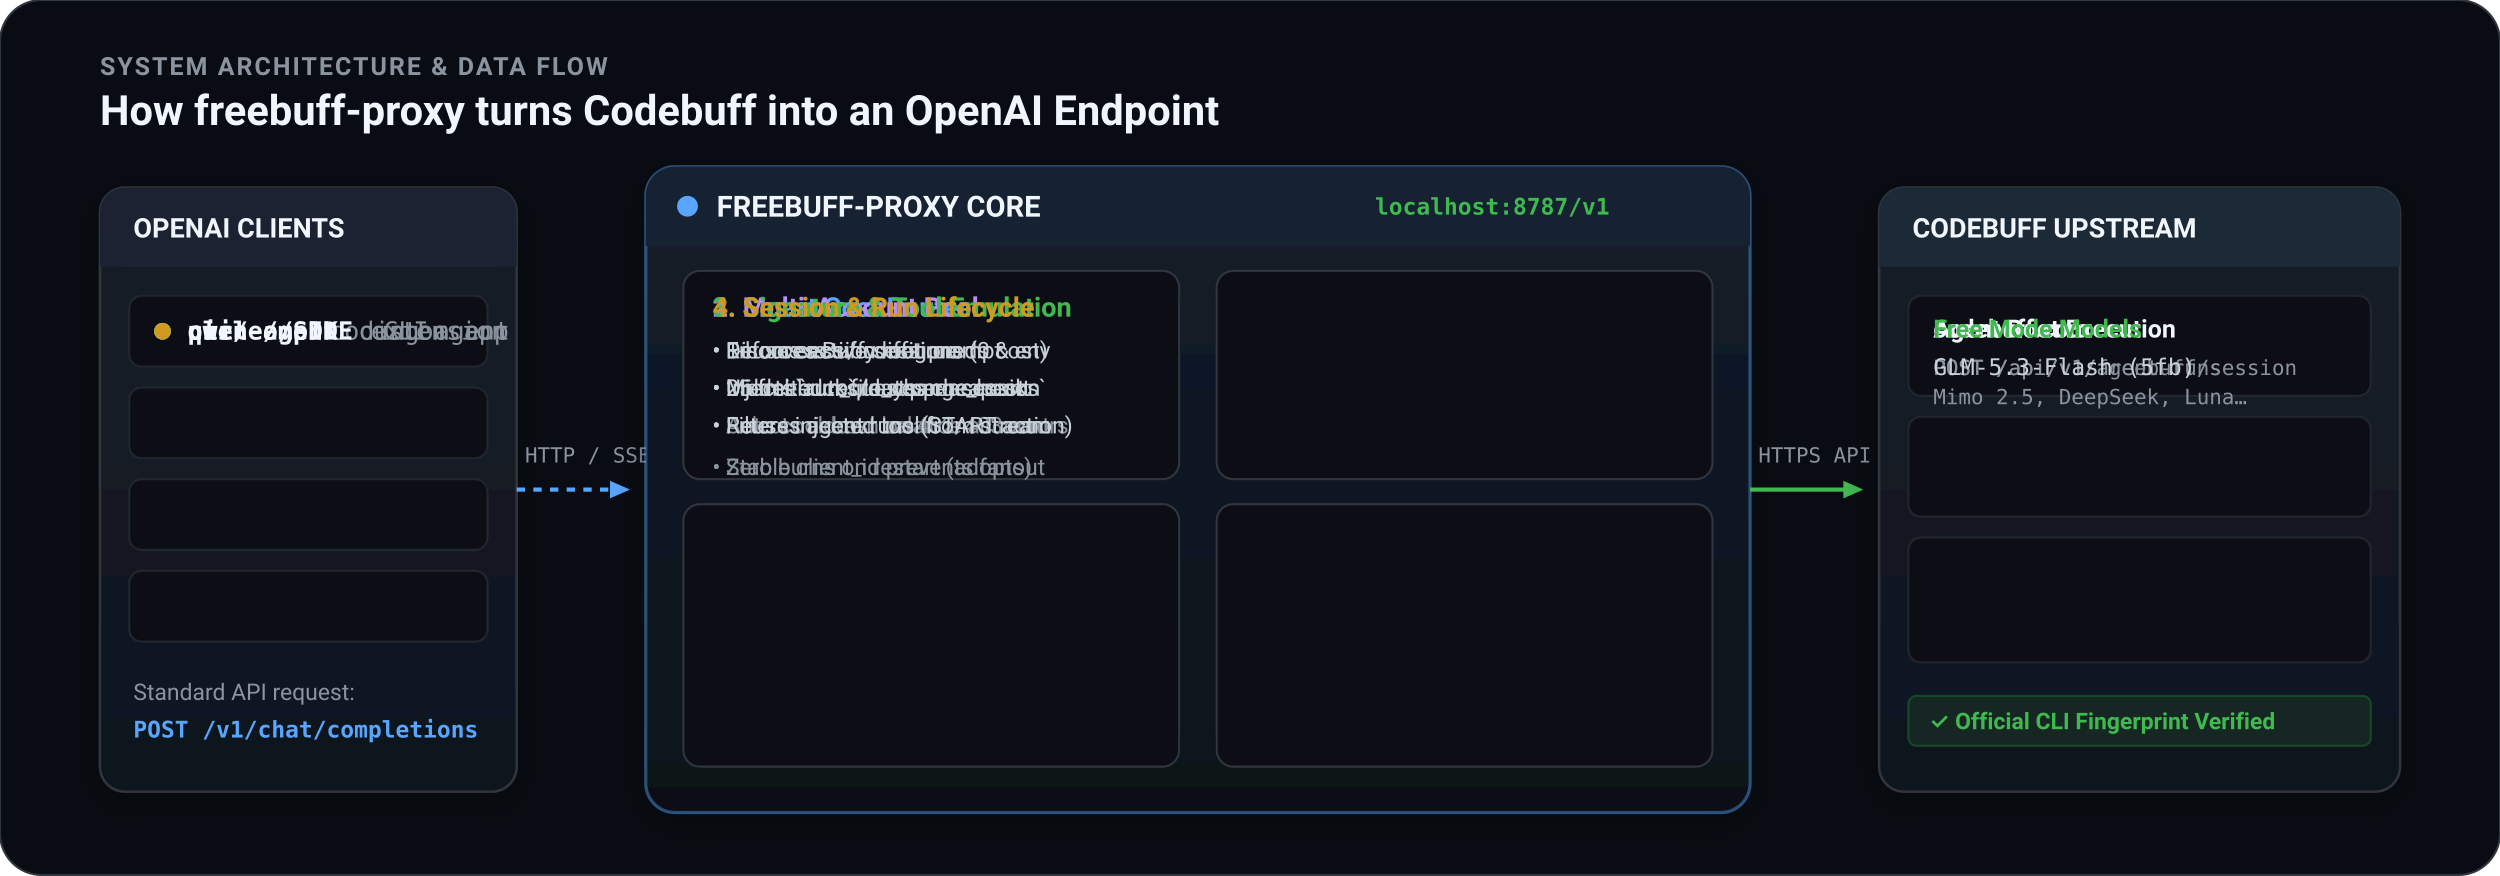
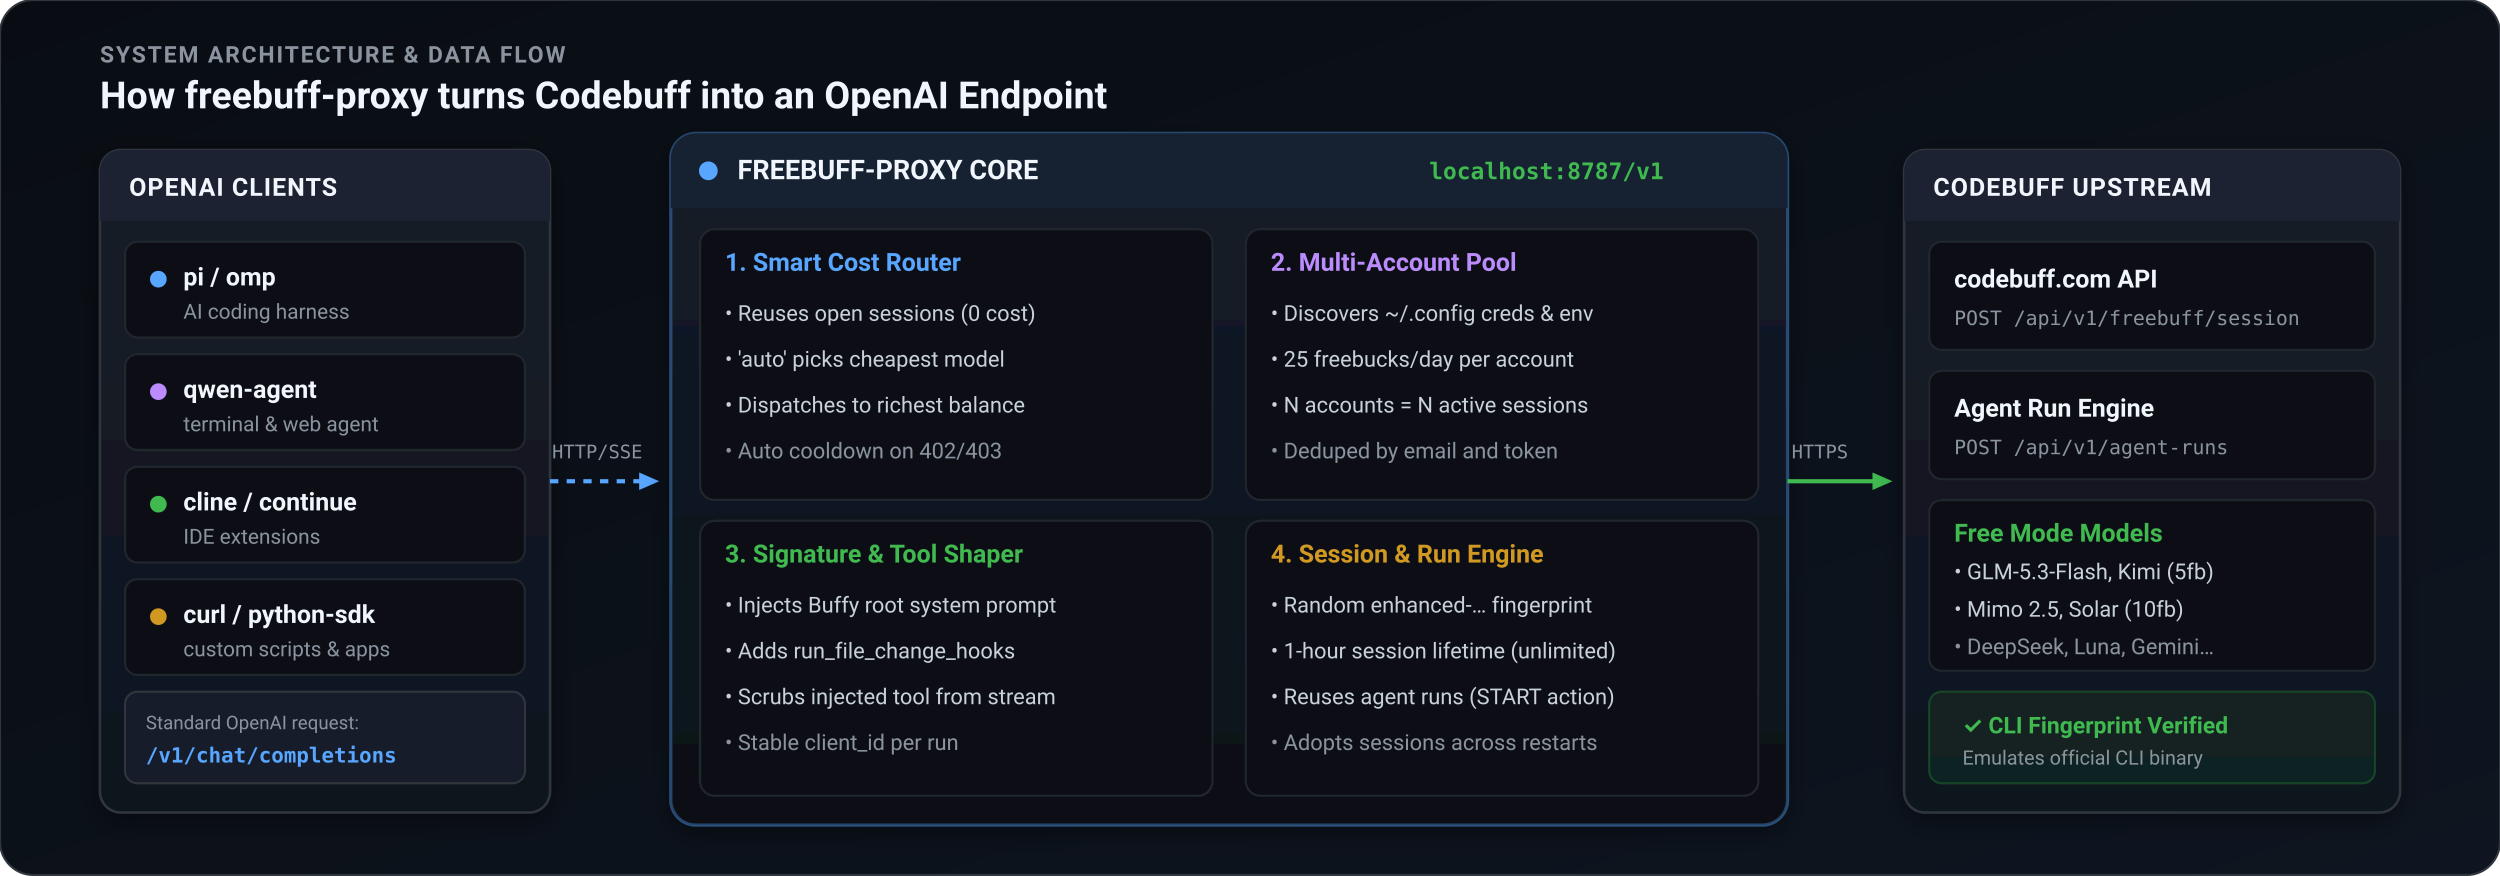
<svg xmlns="http://www.w3.org/2000/svg" width="1200" height="420" viewBox="0 0 1200 420" role="img" aria-labelledby="arch-title arch-desc">
  <defs>
+     <linearGradient id="bgGrad" x1="0%" y1="0%" x2="100%" y2="100%">
+       <stop offset="0%" stop-color="#090d13" />
+       <stop offset="100%" stop-color="#0e1520" />
+     </linearGradient>
    <linearGradient id="boxGrad" x1="0%" y1="0%" x2="0%" y2="100%">
-       <stop offset="0%" stop-color="#161e2a" />
+       <stop offset="0%" stop-color="#151d28" />
      <stop offset="100%" stop-color="#0f151e" />
    </linearGradient>
    <linearGradient id="coreGrad" x1="0%" y1="0%" x2="0%" y2="100%">
-       <stop offset="0%" stop-color="#141d2b" />
-       <stop offset="100%" stop-color="#0b1118" />
+       <stop offset="0%" stop-color="#141d2a" />
+       <stop offset="100%" stop-color="#0b1017" />
    </linearGradient>
-     <filter id="cardShadow" x="-2%" y="-2%" width="104%" height="108%" filterUnits="userSpaceOnUse">
-       <feDropShadow dx="0" dy="4" stdDeviation="8" flood-color="#000" flood-opacity="0.4" />
+     <filter id="shadow" x="-3%" y="-3%" width="106%" height="110%" filterUnits="userSpaceOnUse">
+       <feDropShadow dx="0" dy="4" stdDeviation="6" flood-color="#000" flood-opacity="0.4" />
    </filter>
-     <marker id="arrow" viewBox="0 0 10 10" refX="6" refY="5" markerWidth="6" markerHeight="6" orient="auto-start-reverse">
+     <marker id="arrow-blue" viewBox="0 0 10 10" refX="6" refY="5" markerWidth="6" markerHeight="6" orient="auto-start-reverse">
      <path d="M 0 1.5 L 8 5 L 0 8.5 z" fill="#58a6ff" />
    </marker>
    <marker id="arrow-green" viewBox="0 0 10 10" refX="6" refY="5" markerWidth="6" markerHeight="6" orient="auto-start-reverse">
      <path d="M 0 1.5 L 8 5 L 0 8.5 z" fill="#3fb950" />
    </marker>
  </defs>
-   <rect width="1200" height="420" rx="20" fill="#090d13" stroke="#30363d" stroke-width="1" />
-   <g transform="translate(48, 36)">
-     <text x="0" y="0" fill="#8b949e" font-family="-apple-system, BlinkMacSystemFont, 'Segoe UI', Roboto, sans-serif" font-size="12" font-weight="700" letter-spacing="0.08em">SYSTEM ARCHITECTURE &amp; DATA FLOW</text>
-     <text x="0" y="24" fill="#f0f6fc" font-family="-apple-system, BlinkMacSystemFont, 'Segoe UI', Roboto, sans-serif" font-size="20" font-weight="700">How freebuff-proxy turns Codebuff into an OpenAI Endpoint</text>
+   <rect width="1200" height="420" rx="16" fill="url(#bgGrad)" stroke="#30363d" stroke-width="1" />
+   <g transform="translate(48, 30)">
+     <text x="0" y="0" fill="#8b949e" font-family="-apple-system, BlinkMacSystemFont, 'Segoe UI', Roboto, sans-serif" font-size="11" font-weight="700" letter-spacing="0.08em">SYSTEM ARCHITECTURE &amp; DATA FLOW</text>
+     <text x="0" y="22" fill="#f0f6fc" font-family="-apple-system, BlinkMacSystemFont, 'Segoe UI', Roboto, sans-serif" font-size="18" font-weight="700">How freebuff-proxy turns Codebuff into an OpenAI Endpoint</text>
  </g>
-   <g transform="translate(48, 90)" filter="url(#cardShadow)">
-     <rect width="200" height="290" rx="12" fill="url(#boxGrad)" stroke="#30363d" stroke-width="1.2" />
-     <rect x="0" y="0" width="200" height="38" rx="12" fill="#1b2332" />
-     <path d="M 0 26 L 0 38 L 200 38 L 200 26 Z" fill="#1b2332" />
-     <text x="16" y="24" fill="#f0f6fc" font-family="-apple-system, BlinkMacSystemFont, 'Segoe UI', Roboto, sans-serif" font-size="13" font-weight="700">OPENAI CLIENTS</text>
-     <g transform="translate(14, 52)" font-family="ui-monospace, SFMono-Regular, Menlo, monospace" font-size="12">
-       <rect x="0" y="0" width="172" height="34" rx="6" fill="#0d1117" stroke="#21262d" />
-       <circle cx="16" cy="17" r="4" fill="#58a6ff" />
-       <text x="28" y="21" fill="#f0f6fc" font-weight="600">pi / omp</text>
-       <text x="96" y="21" fill="#8b949e">coding agent</text>
-       <rect x="0" y="44" width="172" height="34" rx="6" fill="#0d1117" stroke="#21262d" />
-       <circle cx="16" cy="17" r="4" fill="#bc8cff" />
-       <text x="28" y="21" fill="#f0f6fc" font-weight="600">qwen-agent</text>
-       <text x="122" y="21" fill="#8b949e">CLI</text>
-       <rect x="0" y="88" width="172" height="34" rx="6" fill="#0d1117" stroke="#21262d" />
-       <circle cx="16" cy="17" r="4" fill="#3fb950" />
-       <text x="28" y="21" fill="#f0f6fc" font-weight="600">cline / IDE</text>
-       <text x="116" y="21" fill="#8b949e">extension</text>
-       <rect x="0" y="132" width="172" height="34" rx="6" fill="#0d1117" stroke="#21262d" />
-       <circle cx="16" cy="17" r="4" fill="#d29922" />
-       <text x="28" y="21" fill="#f0f6fc" font-weight="600">curl / SDK</text>
-       <text x="110" y="21" fill="#8b949e">custom app</text>
+   <g transform="translate(48, 72)" filter="url(#shadow)">
+     <rect width="216" height="318" rx="10" fill="url(#boxGrad)" stroke="#30363d" stroke-width="1.2" />
+     <path d="M 0 10 C 0 4.477 4.477 0 10 0 L 206 0 C 211.523 0 216 4.477 216 10 L 216 34 L 0 34 Z" fill="#1b2332" />
+     <text x="14" y="22" fill="#f0f6fc" font-family="-apple-system, BlinkMacSystemFont, 'Segoe UI', Roboto, sans-serif" font-size="12" font-weight="700" letter-spacing="0.04em">OPENAI CLIENTS</text>
+     <g transform="translate(12, 44)">
+       <rect width="192" height="46" rx="6" fill="#0d1117" stroke="#21262d" />
+       <circle cx="16" cy="18" r="4" fill="#58a6ff" />
+       <text x="28" y="21" fill="#f0f6fc" font-family="-apple-system, BlinkMacSystemFont, 'Segoe UI', Roboto, sans-serif" font-size="12" font-weight="700">pi / omp</text>
+       <text x="28" y="37" fill="#8b949e" font-family="-apple-system, BlinkMacSystemFont, 'Segoe UI', Roboto, sans-serif" font-size="10">AI coding harness</text>
    </g>
-     <text x="16" y="246" fill="#8b949e" font-family="-apple-system, BlinkMacSystemFont, 'Segoe UI', Roboto, sans-serif" font-size="11">Standard API request:</text>
-     <text x="16" y="264" fill="#58a6ff" font-family="ui-monospace, SFMono-Regular, Menlo, monospace" font-size="11" font-weight="600">POST /v1/chat/completions</text>
-   </g>
-   <path d="M 248 235 L 300 235" stroke="#58a6ff" stroke-width="2" stroke-dasharray="4,4" marker-end="url(#arrow)" />
-   <text x="252" y="222" fill="#8b949e" font-family="ui-monospace, SFMono-Regular, Menlo, monospace" font-size="10">HTTP / SSE</text>
-   <g transform="translate(310, 80)" filter="url(#cardShadow)">
-     <rect width="530" height="310" rx="14" fill="url(#coreGrad)" stroke="#58a6ff" stroke-opacity="0.4" stroke-width="1.5" />
-     <rect x="0" y="0" width="530" height="38" rx="14" fill="#152233" />
-     <path d="M 0 26 L 0 38 L 530 38 L 530 26 Z" fill="#152233" />
-     <circle cx="20" cy="19" r="5" fill="#58a6ff" />
-     <text x="34" y="24" fill="#f0f6fc" font-family="-apple-system, BlinkMacSystemFont, 'Segoe UI', Roboto, sans-serif" font-size="14" font-weight="700">FREEBUFF-PROXY CORE</text>
-     <text x="350" y="23" fill="#3fb950" font-family="ui-monospace, SFMono-Regular, Menlo, monospace" font-size="11" font-weight="600">localhost:8787/v1</text>
-     <g transform="translate(18, 50)">
-       <rect x="0" y="0" width="238" height="100" rx="8" fill="#0d1117" stroke="#30363d" />
-       <text x="14" y="22" fill="#58a6ff" font-family="-apple-system, BlinkMacSystemFont, 'Segoe UI', Roboto, sans-serif" font-size="13" font-weight="700">1. Smart Cost Router</text>
-       <text x="14" y="42" fill="#c9d1d9" font-family="-apple-system, BlinkMacSystemFont, 'Segoe UI', Roboto, sans-serif" font-size="11">• Reuses active sessions (0 cost)</text>
-       <text x="14" y="60" fill="#c9d1d9" font-family="-apple-system, BlinkMacSystemFont, 'Segoe UI', Roboto, sans-serif" font-size="11">• Model `auto` routes cheapest</text>
-       <text x="14" y="78" fill="#8b949e" font-family="-apple-system, BlinkMacSystemFont, 'Segoe UI', Roboto, sans-serif" font-size="11">• Selects richest balance account</text>
-       <rect x="256" y="0" width="238" height="100" rx="8" fill="#0d1117" stroke="#30363d" />
-       <text x="14" y="22" fill="#bc8cff" font-family="-apple-system, BlinkMacSystemFont, 'Segoe UI', Roboto, sans-serif" font-size="13" font-weight="700">2. Multi-Account Pool</text>
-       <text x="14" y="42" fill="#c9d1d9" font-family="-apple-system, BlinkMacSystemFont, 'Segoe UI', Roboto, sans-serif" font-size="11">• Discovers ~/.config creds &amp; env</text>
-       <text x="14" y="60" fill="#c9d1d9" font-family="-apple-system, BlinkMacSystemFont, 'Segoe UI', Roboto, sans-serif" font-size="11">• 25 freebucks/day per account</text>
-       <text x="14" y="78" fill="#8b949e" font-family="-apple-system, BlinkMacSystemFont, 'Segoe UI', Roboto, sans-serif" font-size="11">• Auto cooldown on 402/403 errors</text>
-       <rect x="0" y="112" width="238" height="126" rx="8" fill="#0d1117" stroke="#30363d" />
-       <text x="14" y="22" fill="#3fb950" font-family="-apple-system, BlinkMacSystemFont, 'Segoe UI', Roboto, sans-serif" font-size="13" font-weight="700">3. Signature &amp; Tool Emulation</text>
-       <text x="14" y="42" fill="#c9d1d9" font-family="-apple-system, BlinkMacSystemFont, 'Segoe UI', Roboto, sans-serif" font-size="11">• Enforces Buffy root prompt</text>
-       <text x="14" y="60" fill="#c9d1d9" font-family="-apple-system, BlinkMacSystemFont, 'Segoe UI', Roboto, sans-serif" font-size="11">• Injects `run_file_change_hooks`</text>
-       <text x="14" y="78" fill="#c9d1d9" font-family="-apple-system, BlinkMacSystemFont, 'Segoe UI', Roboto, sans-serif" font-size="11">• Filters injected tool from stream</text>
-       <text x="14" y="98" fill="#8b949e" font-family="-apple-system, BlinkMacSystemFont, 'Segoe UI', Roboto, sans-serif" font-size="11">• Stable client_id prevents fanout</text>
-       <rect x="256" y="112" width="238" height="126" rx="8" fill="#0d1117" stroke="#30363d" />
-       <text x="14" y="22" fill="#d29922" font-family="-apple-system, BlinkMacSystemFont, 'Segoe UI', Roboto, sans-serif" font-size="13" font-weight="700">4. Session &amp; Run Lifecycle</text>
-       <text x="14" y="42" fill="#c9d1d9" font-family="-apple-system, BlinkMacSystemFont, 'Segoe UI', Roboto, sans-serif" font-size="11">• 1-hour session lifetime</text>
-       <text x="14" y="60" fill="#c9d1d9" font-family="-apple-system, BlinkMacSystemFont, 'Segoe UI', Roboto, sans-serif" font-size="11">• Unlimited requests per session</text>
-       <text x="14" y="78" fill="#c9d1d9" font-family="-apple-system, BlinkMacSystemFont, 'Segoe UI', Roboto, sans-serif" font-size="11">• Reuses agent runs (START action)</text>
-       <text x="14" y="98" fill="#8b949e" font-family="-apple-system, BlinkMacSystemFont, 'Segoe UI', Roboto, sans-serif" font-size="11">• Zero burns on restart (adopts)</text>
+     <g transform="translate(12, 98)">
+       <rect width="192" height="46" rx="6" fill="#0d1117" stroke="#21262d" />
+       <circle cx="16" cy="18" r="4" fill="#bc8cff" />
+       <text x="28" y="21" fill="#f0f6fc" font-family="-apple-system, BlinkMacSystemFont, 'Segoe UI', Roboto, sans-serif" font-size="12" font-weight="700">qwen-agent</text>
+       <text x="28" y="37" fill="#8b949e" font-family="-apple-system, BlinkMacSystemFont, 'Segoe UI', Roboto, sans-serif" font-size="10">terminal &amp; web agent</text>
+     </g>
+     <g transform="translate(12, 152)">
+       <rect width="192" height="46" rx="6" fill="#0d1117" stroke="#21262d" />
+       <circle cx="16" cy="18" r="4" fill="#3fb950" />
+       <text x="28" y="21" fill="#f0f6fc" font-family="-apple-system, BlinkMacSystemFont, 'Segoe UI', Roboto, sans-serif" font-size="12" font-weight="700">cline / continue</text>
+       <text x="28" y="37" fill="#8b949e" font-family="-apple-system, BlinkMacSystemFont, 'Segoe UI', Roboto, sans-serif" font-size="10">IDE extensions</text>
+     </g>
+     <g transform="translate(12, 206)">
+       <rect width="192" height="46" rx="6" fill="#0d1117" stroke="#21262d" />
+       <circle cx="16" cy="18" r="4" fill="#d29922" />
+       <text x="28" y="21" fill="#f0f6fc" font-family="-apple-system, BlinkMacSystemFont, 'Segoe UI', Roboto, sans-serif" font-size="12" font-weight="700">curl / python-sdk</text>
+       <text x="28" y="37" fill="#8b949e" font-family="-apple-system, BlinkMacSystemFont, 'Segoe UI', Roboto, sans-serif" font-size="10">custom scripts &amp; apps</text>
+     </g>
+     <g transform="translate(12, 260)">
+       <rect width="192" height="44" rx="6" fill="#161e2a" stroke="#30363d" />
+       <text x="10" y="18" fill="#8b949e" font-family="-apple-system, BlinkMacSystemFont, 'Segoe UI', Roboto, sans-serif" font-size="9">Standard OpenAI request:</text>
+       <text x="10" y="34" fill="#58a6ff" font-family="ui-monospace, SFMono-Regular, Menlo, monospace" font-size="10" font-weight="600">/v1/chat/completions</text>
    </g>
  </g>
-   <path d="M 840 235 L 892 235" stroke="#3fb950" stroke-width="2" marker-end="url(#arrow-green)" />
-   <text x="844" y="222" fill="#8b949e" font-family="ui-monospace, SFMono-Regular, Menlo, monospace" font-size="10">HTTPS API</text>
-   <g transform="translate(902, 90)" filter="url(#cardShadow)">
-     <rect width="250" height="290" rx="12" fill="url(#boxGrad)" stroke="#30363d" stroke-width="1.2" />
-     <rect x="0" y="0" width="250" height="38" rx="12" fill="#1f2937" />
-     <path d="M 0 26 L 0 38 L 250 38 L 250 26 Z" fill="#1f2937" />
-     <text x="16" y="24" fill="#f0f6fc" font-family="-apple-system, BlinkMacSystemFont, 'Segoe UI', Roboto, sans-serif" font-size="13" font-weight="700">CODEBUFF UPSTREAM</text>
-     <g transform="translate(14, 52)" font-family="-apple-system, BlinkMacSystemFont, 'Segoe UI', Roboto, sans-serif" font-size="12">
-       <rect x="0" y="0" width="222" height="48" rx="6" fill="#0d1117" stroke="#21262d" />
-       <text x="12" y="20" fill="#f0f6fc" font-weight="600">codebuff.com</text>
-       <text x="12" y="38" fill="#8b949e" font-family="ui-monospace, SFMono-Regular, Menlo, monospace" font-size="10">POST /api/v1/freebuff/session</text>
-       <rect x="0" y="58" width="222" height="48" rx="6" fill="#0d1117" stroke="#21262d" />
-       <text x="12" y="20" fill="#f0f6fc" font-weight="600">Agent Root Execution</text>
-       <text x="12" y="38" fill="#8b949e" font-family="ui-monospace, SFMono-Regular, Menlo, monospace" font-size="10">POST /api/v1/agent-runs</text>
-       <rect x="0" y="116" width="222" height="60" rx="6" fill="#0d1117" stroke="#21262d" />
-       <text x="12" y="20" fill="#3fb950" font-weight="600">Free Mode Models</text>
-       <text x="12" y="38" fill="#c9d1d9" font-family="ui-monospace, SFMono-Regular, Menlo, monospace" font-size="11">GLM-5.3-Flash (5fb)</text>
-       <text x="12" y="52" fill="#8b949e" font-family="ui-monospace, SFMono-Regular, Menlo, monospace" font-size="10">Mimo 2.5, DeepSeek, Luna…</text>
+   <path d="M 264 231 L 314 231" stroke="#58a6ff" stroke-width="2" stroke-dasharray="4,4" marker-end="url(#arrow-blue)" />
+   <text x="265" y="220" fill="#8b949e" font-family="ui-monospace, SFMono-Regular, Menlo, monospace" font-size="9">HTTP/SSE</text>
+   <g transform="translate(322, 64)" filter="url(#shadow)">
+     <rect width="536" height="332" rx="12" fill="url(#coreGrad)" stroke="#58a6ff" stroke-opacity="0.35" stroke-width="1.5" />
+     <path d="M 0 12 C 0 5.373 5.373 0 12 0 L 524 0 C 530.627 0 536 5.373 536 12 L 536 36 L 0 36 Z" fill="#152132" />
+     <circle cx="18" cy="18" r="4.5" fill="#58a6ff" />
+     <text x="32" y="22" fill="#f0f6fc" font-family="-apple-system, BlinkMacSystemFont, 'Segoe UI', Roboto, sans-serif" font-size="13" font-weight="700">FREEBUFF-PROXY CORE</text>
+     <text x="364" y="22" fill="#3fb950" font-family="ui-monospace, SFMono-Regular, Menlo, monospace" font-size="11" font-weight="600">localhost:8787/v1</text>
+     <g transform="translate(14, 46)">
+       <rect width="246" height="130" rx="7" fill="#0d1117" stroke="#21262d" />
+       <text x="12" y="20" fill="#58a6ff" font-family="-apple-system, BlinkMacSystemFont, 'Segoe UI', Roboto, sans-serif" font-size="12" font-weight="700">1. Smart Cost Router</text>
+       <text x="12" y="44" fill="#c9d1d9" font-family="-apple-system, BlinkMacSystemFont, 'Segoe UI', Roboto, sans-serif" font-size="10.5">• Reuses open sessions (0 cost)</text>
+       <text x="12" y="66" fill="#c9d1d9" font-family="-apple-system, BlinkMacSystemFont, 'Segoe UI', Roboto, sans-serif" font-size="10.5">• 'auto' picks cheapest model</text>
+       <text x="12" y="88" fill="#c9d1d9" font-family="-apple-system, BlinkMacSystemFont, 'Segoe UI', Roboto, sans-serif" font-size="10.5">• Dispatches to richest balance</text>
+       <text x="12" y="110" fill="#8b949e" font-family="-apple-system, BlinkMacSystemFont, 'Segoe UI', Roboto, sans-serif" font-size="10.5">• Auto cooldown on 402/403</text>
    </g>
-     <rect x="14" y="244" width="222" height="24" rx="4" fill="#238636" fill-opacity="0.15" stroke="#238636" stroke-opacity="0.4" />
-     <text x="24" y="260" fill="#3fb950" font-family="-apple-system, BlinkMacSystemFont, 'Segoe UI', Roboto, sans-serif" font-size="11" font-weight="600">✓ Official CLI Fingerprint Verified</text>
+     <g transform="translate(276, 46)">
+       <rect width="246" height="130" rx="7" fill="#0d1117" stroke="#21262d" />
+       <text x="12" y="20" fill="#bc8cff" font-family="-apple-system, BlinkMacSystemFont, 'Segoe UI', Roboto, sans-serif" font-size="12" font-weight="700">2. Multi-Account Pool</text>
+       <text x="12" y="44" fill="#c9d1d9" font-family="-apple-system, BlinkMacSystemFont, 'Segoe UI', Roboto, sans-serif" font-size="10.5">• Discovers ~/.config creds &amp; env</text>
+       <text x="12" y="66" fill="#c9d1d9" font-family="-apple-system, BlinkMacSystemFont, 'Segoe UI', Roboto, sans-serif" font-size="10.5">• 25 freebucks/day per account</text>
+       <text x="12" y="88" fill="#c9d1d9" font-family="-apple-system, BlinkMacSystemFont, 'Segoe UI', Roboto, sans-serif" font-size="10.5">• N accounts = N active sessions</text>
+       <text x="12" y="110" fill="#8b949e" font-family="-apple-system, BlinkMacSystemFont, 'Segoe UI', Roboto, sans-serif" font-size="10.5">• Deduped by email and token</text>
+     </g>
+     <g transform="translate(14, 186)">
+       <rect width="246" height="132" rx="7" fill="#0d1117" stroke="#21262d" />
+       <text x="12" y="20" fill="#3fb950" font-family="-apple-system, BlinkMacSystemFont, 'Segoe UI', Roboto, sans-serif" font-size="12" font-weight="700">3. Signature &amp; Tool Shaper</text>
+       <text x="12" y="44" fill="#c9d1d9" font-family="-apple-system, BlinkMacSystemFont, 'Segoe UI', Roboto, sans-serif" font-size="10.5">• Injects Buffy root system prompt</text>
+       <text x="12" y="66" fill="#c9d1d9" font-family="-apple-system, BlinkMacSystemFont, 'Segoe UI', Roboto, sans-serif" font-size="10.5">• Adds run_file_change_hooks</text>
+       <text x="12" y="88" fill="#c9d1d9" font-family="-apple-system, BlinkMacSystemFont, 'Segoe UI', Roboto, sans-serif" font-size="10.5">• Scrubs injected tool from stream</text>
+       <text x="12" y="110" fill="#8b949e" font-family="-apple-system, BlinkMacSystemFont, 'Segoe UI', Roboto, sans-serif" font-size="10.5">• Stable client_id per run</text>
+     </g>
+     <g transform="translate(276, 186)">
+       <rect width="246" height="132" rx="7" fill="#0d1117" stroke="#21262d" />
+       <text x="12" y="20" fill="#d29922" font-family="-apple-system, BlinkMacSystemFont, 'Segoe UI', Roboto, sans-serif" font-size="12" font-weight="700">4. Session &amp; Run Engine</text>
+       <text x="12" y="44" fill="#c9d1d9" font-family="-apple-system, BlinkMacSystemFont, 'Segoe UI', Roboto, sans-serif" font-size="10.5">• Random enhanced-… fingerprint</text>
+       <text x="12" y="66" fill="#c9d1d9" font-family="-apple-system, BlinkMacSystemFont, 'Segoe UI', Roboto, sans-serif" font-size="10.5">• 1-hour session lifetime (unlimited)</text>
+       <text x="12" y="88" fill="#c9d1d9" font-family="-apple-system, BlinkMacSystemFont, 'Segoe UI', Roboto, sans-serif" font-size="10.5">• Reuses agent runs (START action)</text>
+       <text x="12" y="110" fill="#8b949e" font-family="-apple-system, BlinkMacSystemFont, 'Segoe UI', Roboto, sans-serif" font-size="10.5">• Adopts sessions across restarts</text>
+     </g>
+   </g>
+   <path d="M 858 231 L 906 231" stroke="#3fb950" stroke-width="2" marker-end="url(#arrow-green)" />
+   <text x="860" y="220" fill="#8b949e" font-family="ui-monospace, SFMono-Regular, Menlo, monospace" font-size="9">HTTPS</text>
+   <g transform="translate(914, 72)" filter="url(#shadow)">
+     <rect width="238" height="318" rx="10" fill="url(#boxGrad)" stroke="#30363d" stroke-width="1.2" />
+     <path d="M 0 10 C 0 4.477 4.477 0 10 0 L 228 0 C 233.523 0 238 4.477 238 10 L 238 34 L 0 34 Z" fill="#1b2332" />
+     <text x="14" y="22" fill="#f0f6fc" font-family="-apple-system, BlinkMacSystemFont, 'Segoe UI', Roboto, sans-serif" font-size="12" font-weight="700" letter-spacing="0.04em">CODEBUFF UPSTREAM</text>
+     <g transform="translate(12, 44)">
+       <rect width="214" height="52" rx="6" fill="#0d1117" stroke="#21262d" />
+       <text x="12" y="22" fill="#f0f6fc" font-family="-apple-system, BlinkMacSystemFont, 'Segoe UI', Roboto, sans-serif" font-size="12" font-weight="700">codebuff.com API</text>
+       <text x="12" y="40" fill="#8b949e" font-family="ui-monospace, SFMono-Regular, Menlo, monospace" font-size="9.5">POST /api/v1/freebuff/session</text>
+     </g>
+     <g transform="translate(12, 106)">
+       <rect width="214" height="52" rx="6" fill="#0d1117" stroke="#21262d" />
+       <text x="12" y="22" fill="#f0f6fc" font-family="-apple-system, BlinkMacSystemFont, 'Segoe UI', Roboto, sans-serif" font-size="12" font-weight="700">Agent Run Engine</text>
+       <text x="12" y="40" fill="#8b949e" font-family="ui-monospace, SFMono-Regular, Menlo, monospace" font-size="9.5">POST /api/v1/agent-runs</text>
+     </g>
+     <g transform="translate(12, 168)">
+       <rect width="214" height="82" rx="6" fill="#0d1117" stroke="#21262d" />
+       <text x="12" y="20" fill="#3fb950" font-family="-apple-system, BlinkMacSystemFont, 'Segoe UI', Roboto, sans-serif" font-size="12" font-weight="700">Free Mode Models</text>
+       <text x="12" y="38" fill="#c9d1d9" font-family="-apple-system, BlinkMacSystemFont, 'Segoe UI', Roboto, sans-serif" font-size="10.5">• GLM-5.3-Flash, Kimi (5fb)</text>
+       <text x="12" y="56" fill="#c9d1d9" font-family="-apple-system, BlinkMacSystemFont, 'Segoe UI', Roboto, sans-serif" font-size="10.5">• Mimo 2.5, Solar (10fb)</text>
+       <text x="12" y="74" fill="#8b949e" font-family="-apple-system, BlinkMacSystemFont, 'Segoe UI', Roboto, sans-serif" font-size="10.5">• DeepSeek, Luna, Gemini…</text>
+     </g>
+     <g transform="translate(12, 260)">
+       <rect width="214" height="44" rx="6" fill="#238636" fill-opacity="0.12" stroke="#238636" stroke-opacity="0.4" />
+       <text x="16" y="20" fill="#3fb950" font-family="-apple-system, BlinkMacSystemFont, 'Segoe UI', Roboto, sans-serif" font-size="11" font-weight="700">✓ CLI Fingerprint Verified</text>
+       <text x="16" y="35" fill="#8b949e" font-family="-apple-system, BlinkMacSystemFont, 'Segoe UI', Roboto, sans-serif" font-size="9.5">Emulates official CLI binary</text>
+     </g>
  </g>
</svg>
